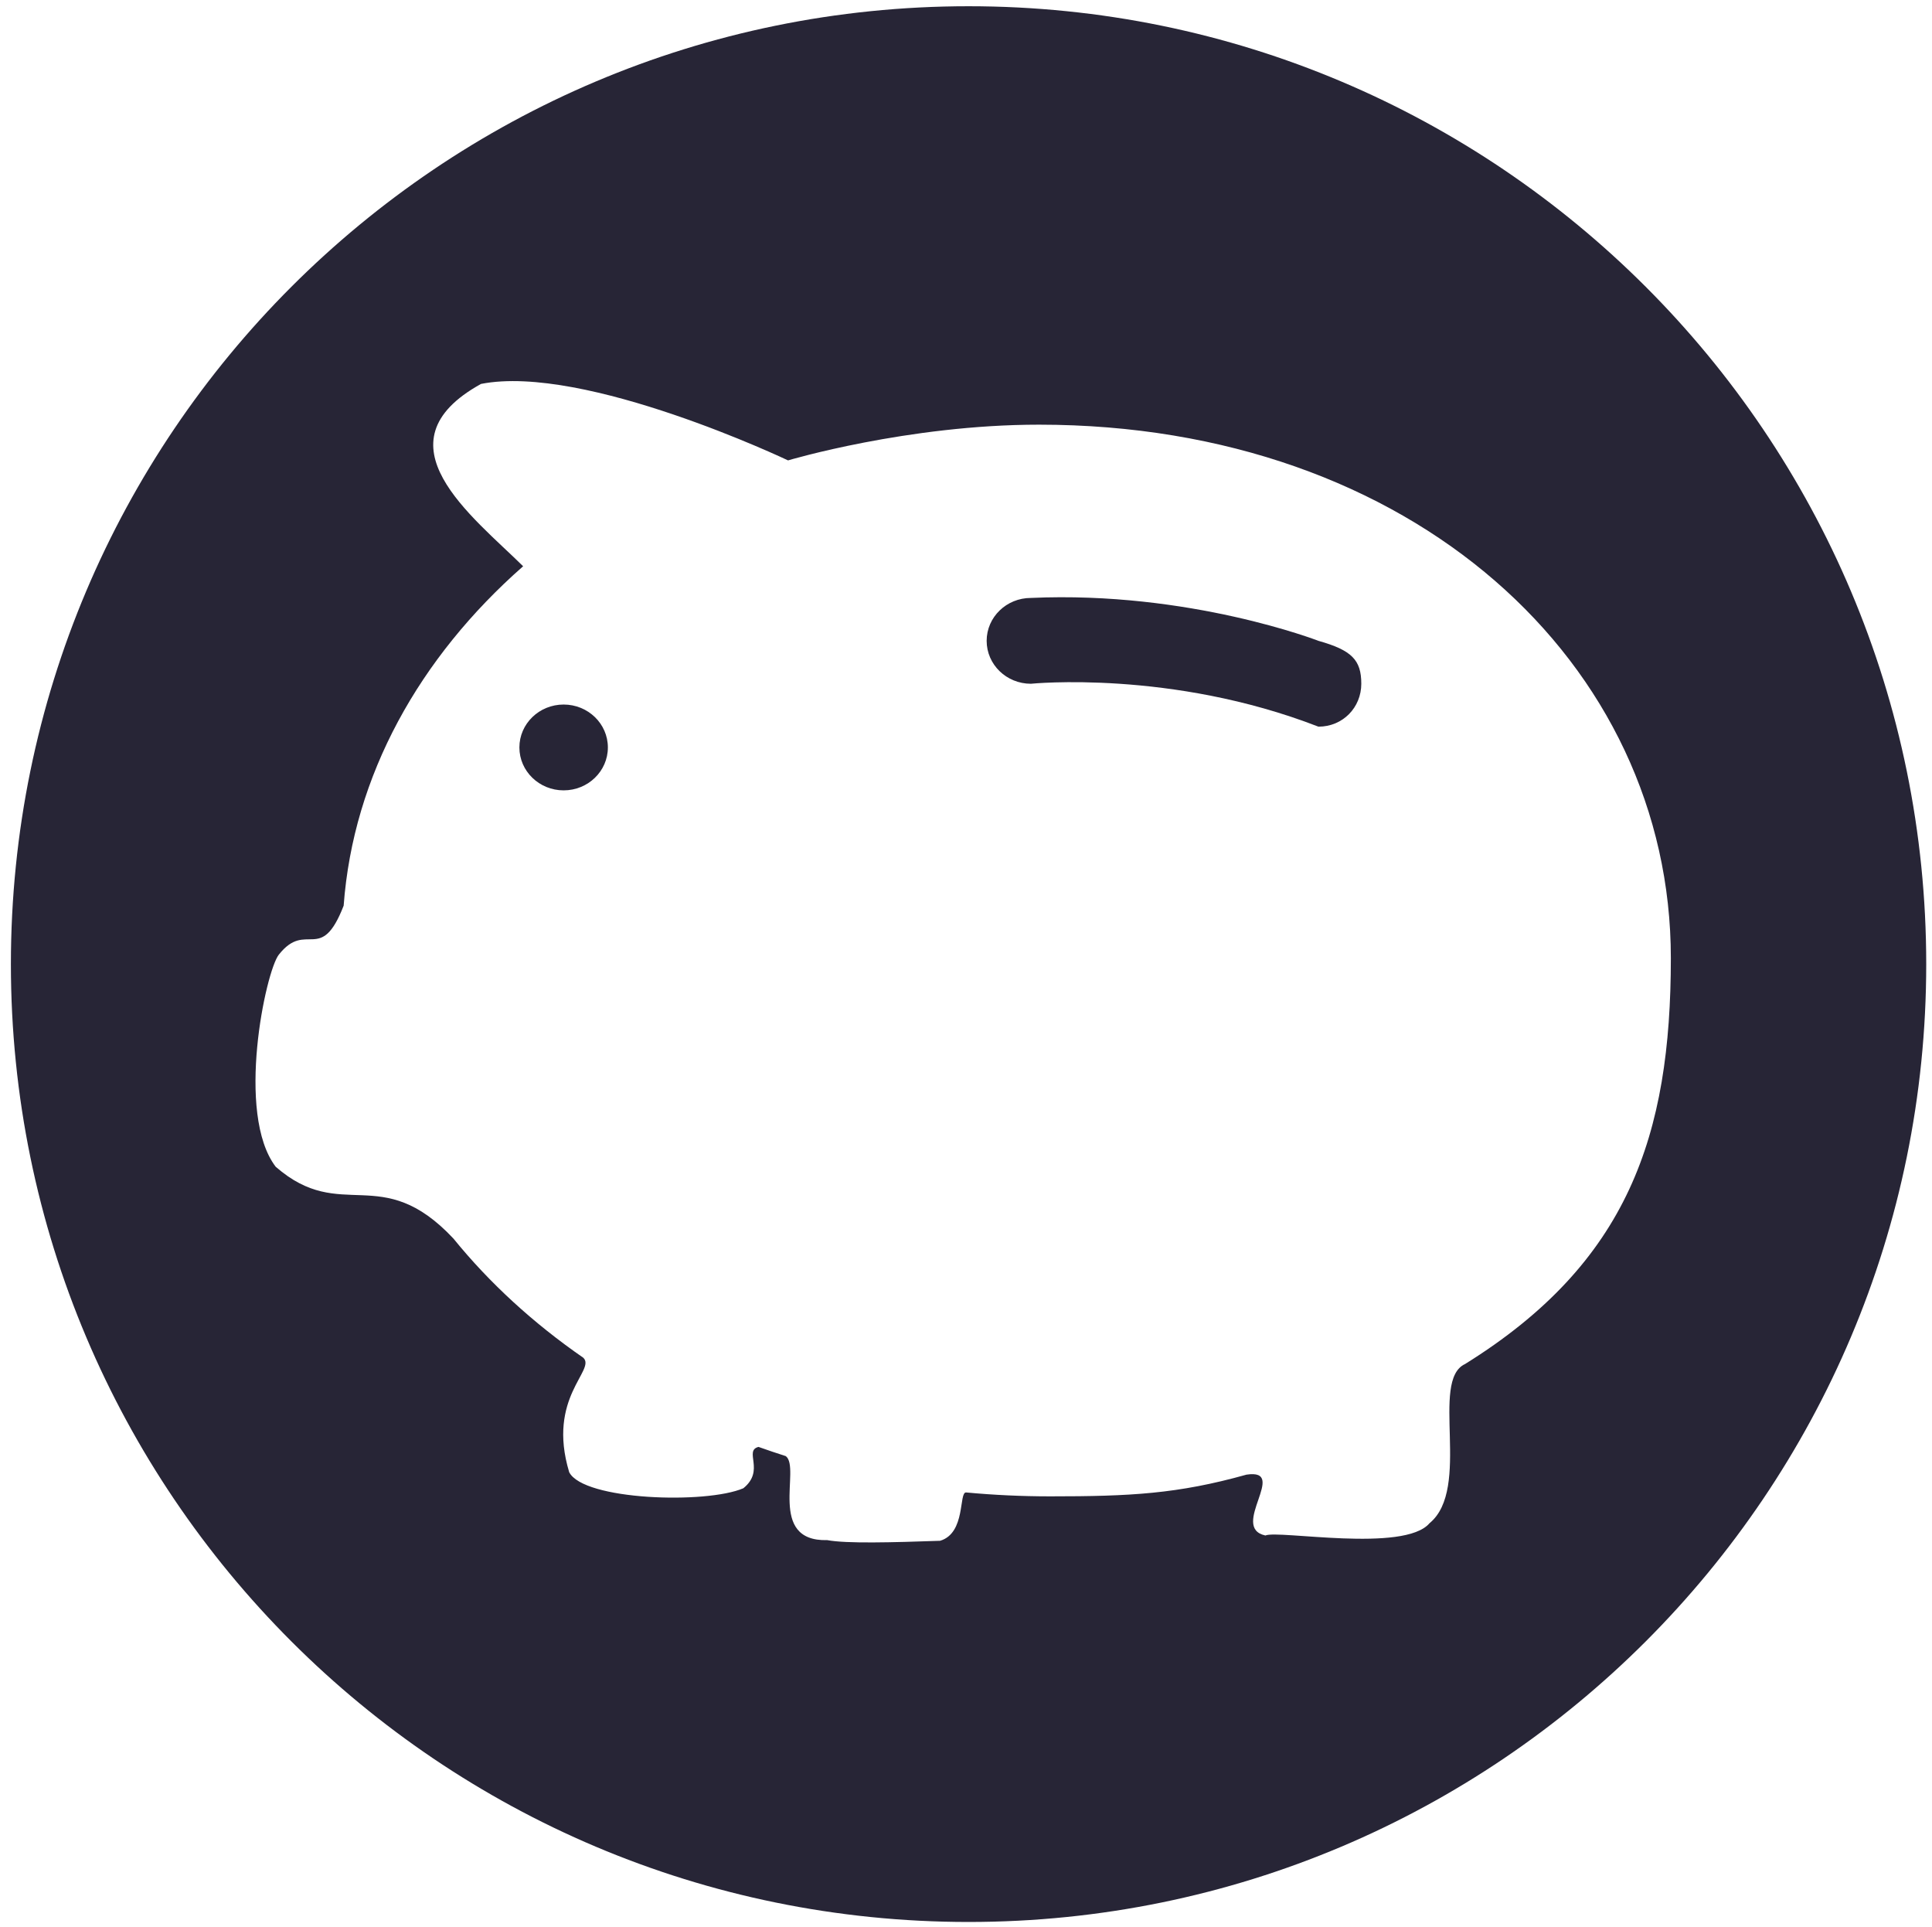
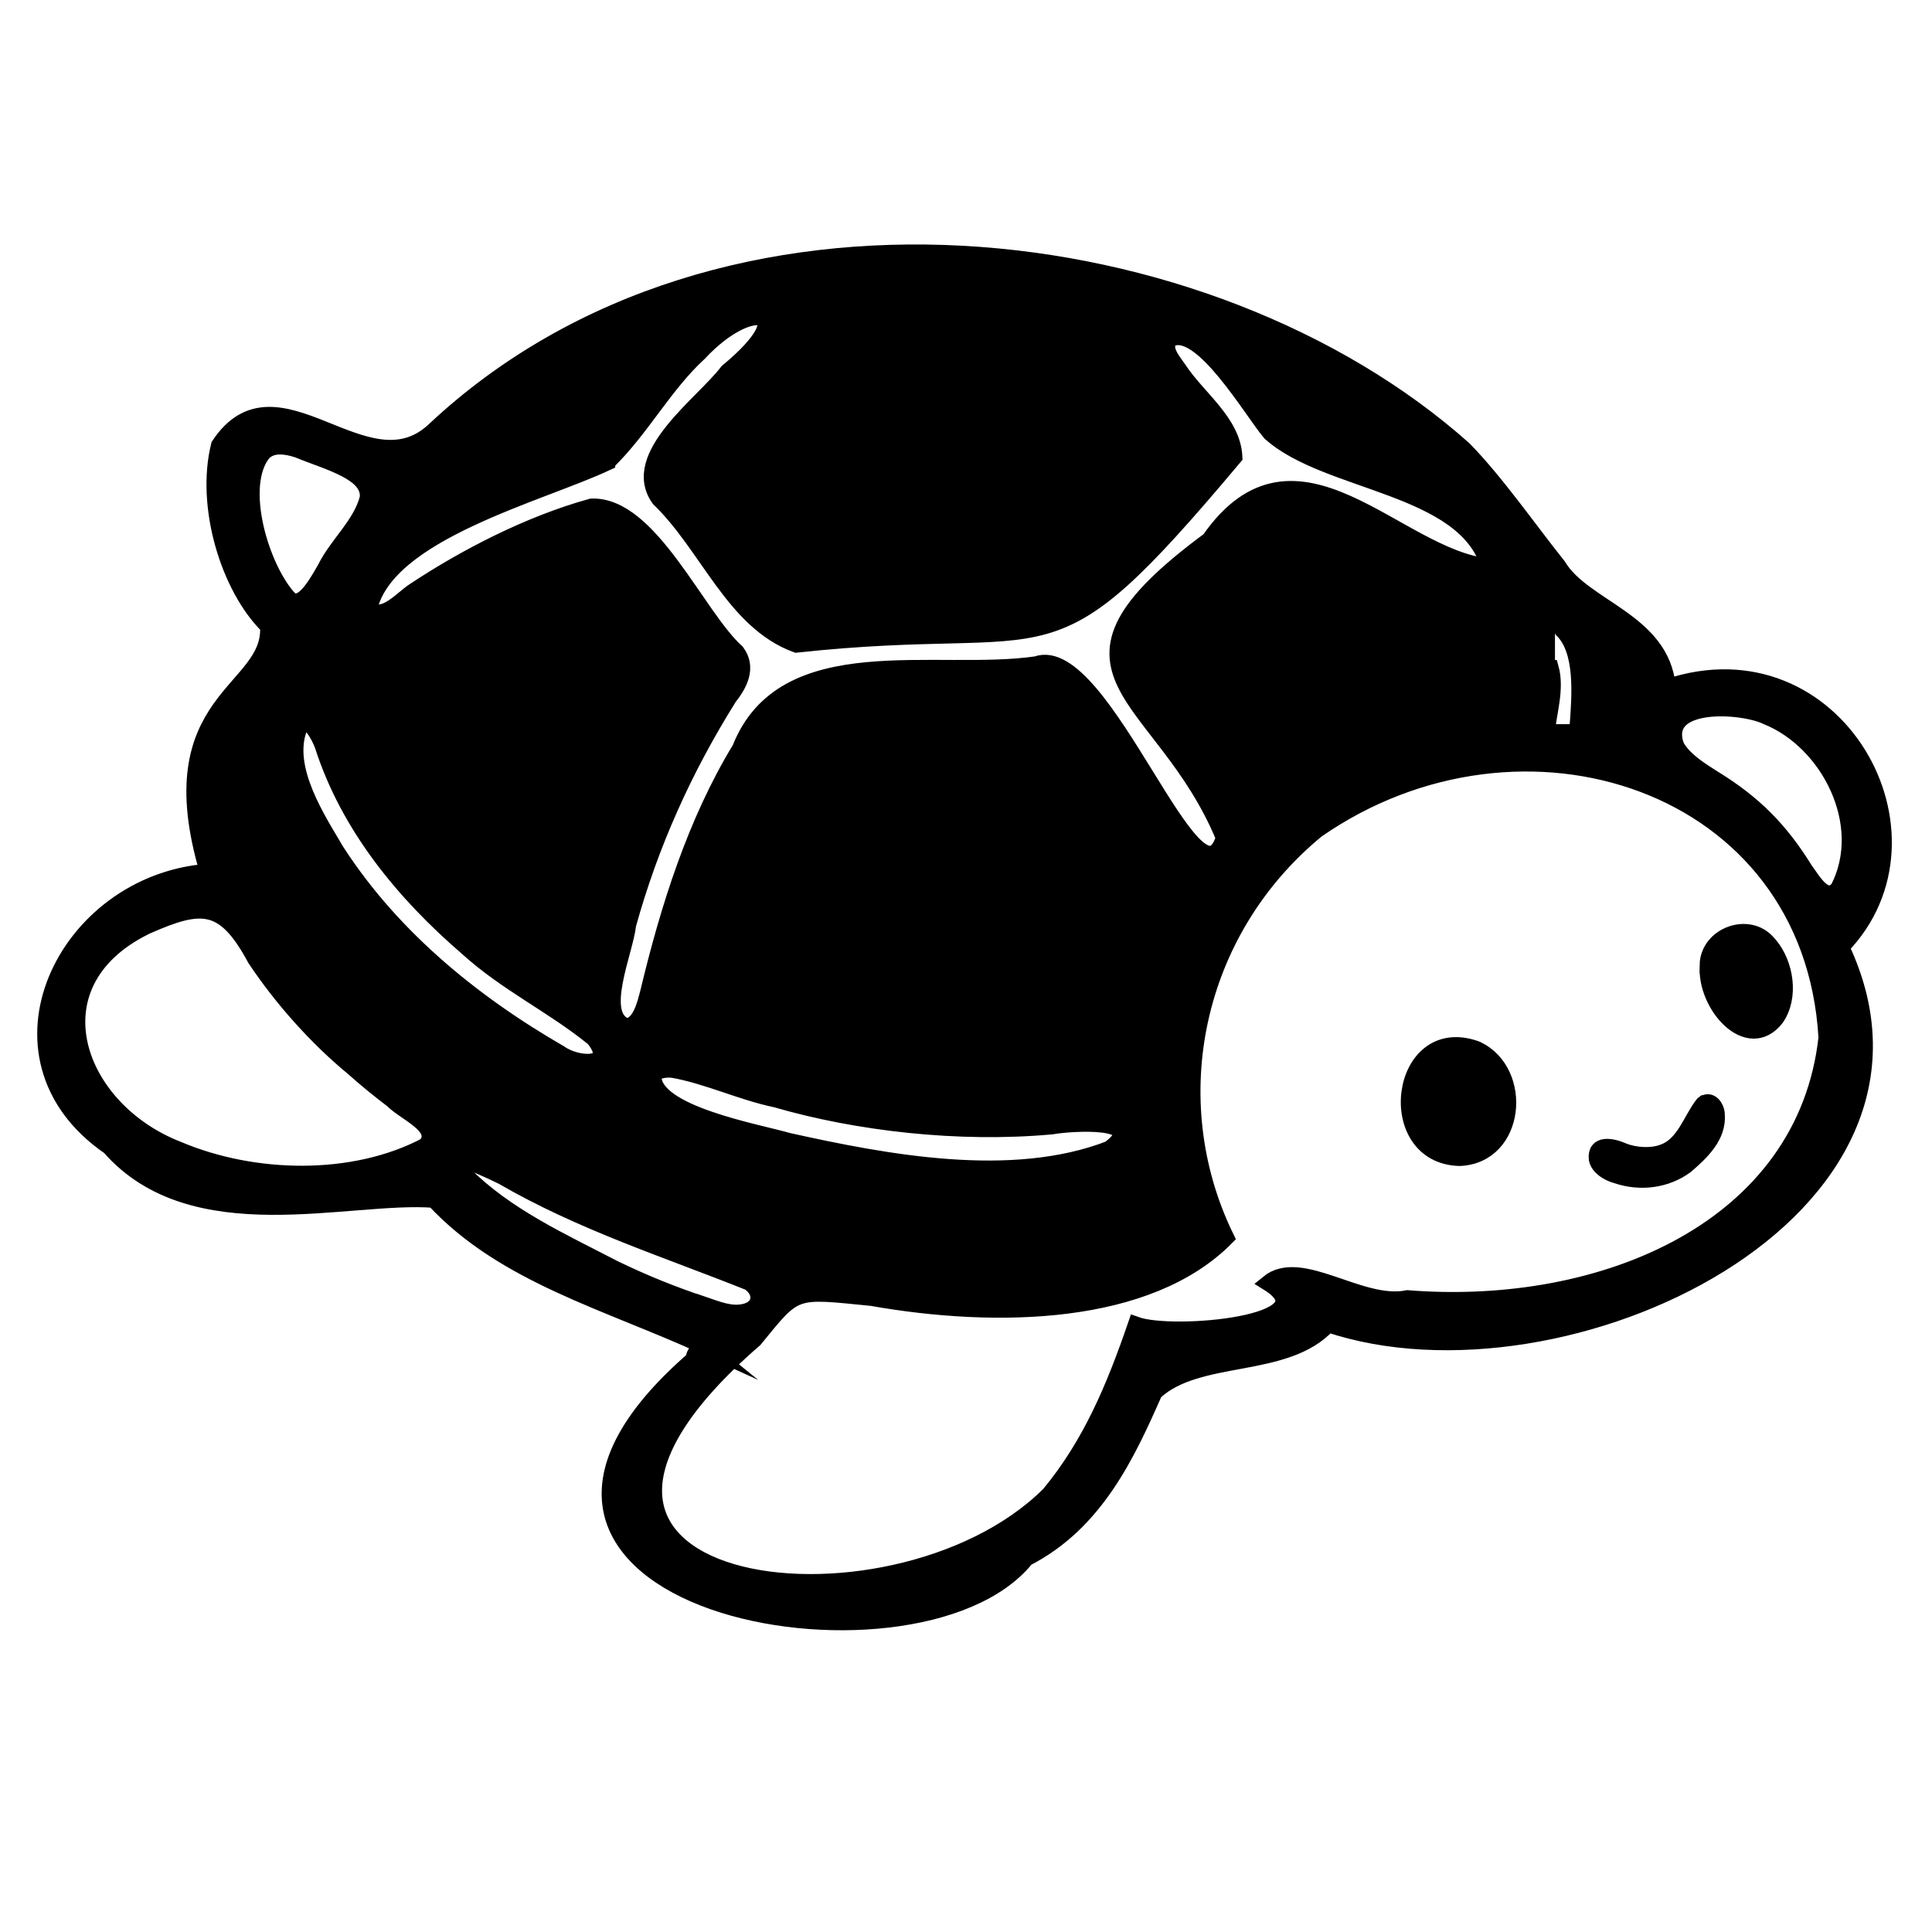
- <svg xmlns="http://www.w3.org/2000/svg" t="1716539495327" class="icon" viewBox="0 0 1027 1024" version="1.1" p-id="26904" width="256.75" height="256">
-   <path d="M700.847 340.584c0 0-68.585-26.613-152.851-22.804-12.986 0-23.516 10.211-23.516 22.804 0 12.594 10.529 22.806 23.516 22.806 0 0 74.472-7.605 152.851 22.805 12.986 0 22.781-10.211 22.781-22.805C723.628 350.794 718.611 345.573 700.847 340.584z" fill="#272536" p-id="26905" />
-   <path d="M276.095 397.24a18.922 18.349 0 1 0 47.034 0 18.922 18.349 0 1 0-47.034 0Z" fill="#272536" p-id="26906" />
-   <path d="M514.862 3.315C233.709 3.315 5.792 231.234 5.792 512.382c0 281.151 227.919 509.07 509.071 509.07 281.15 0 509.069-227.919 509.069-509.07C1023.93 231.234 796.012 3.315 514.862 3.315zM778.776 724.935c-18.866 8.696 3.63 66.144-18.889 84.603-13.41 15.813-80.443 3.475-87.241 6.514-19.335-4.198 12.702-35.764-10.046-32.336-36.571 10.244-61.773 11.537-104.316 11.537-15.123 0-30.037-0.702-44.689-2.071-4.065-0.38-0.026 21.567-13.858 25.687-25.365 0.881-49.857 1.56-59.996-0.354-32.149 0.848-13.824-38.517-22.056-44.653-4.882-1.561-9.714-3.184-14.492-4.889-8.003 2.071 3.674 12.551-8.061 21.981-19.782 8.495-84.968 6.412-92.567-8.552-12.011-39.852 14.352-54.184 7.52-60.796-26.607-18.418-49.893-39.742-69.045-63.348-38.555-41.09-59.419-7.605-94.486-38.173-21.437-28.117-5.36-103.866 1.678-112.742 14.697-18.53 22.264 5.411 34.447-26.023 5.099-69.159 40.289-131.961 95.407-180.376-26.789-26.479-79.195-65.529-22.391-96.907 55.057-10.836 163.206 40.642 163.206 40.642s63.498-18.984 133.401-18.984c198.734 0 335.878 126.95 335.878 283.53C888.178 603.294 865.582 670.995 778.776 724.935z" fill="#272536" p-id="26907" />
+ <svg xmlns="http://www.w3.org/2000/svg" version="1.1" viewBox="0 0 122.88 122.88">
+   <defs>
+     <style>
+       .st0 {
+         isolation: isolate;
+       }
+ 
+       .st1 {
+         fill: none;
+         stroke: #000;
+         stroke-miterlimit: 100;
+       }
+     </style>
+   </defs>
+   <g id="_矩形_1" data-name="矩形_1" class="st0">
+     <g id="_矩形_11" data-name="矩形_1">
+       <path d="M106.08,43.68c-.38-4.21-5.37-5.02-6.96-7.68-1.87-2.34-3.93-5.32-6-7.44-16.13-14.38-47.23-18.37-65.52-1.2-4.32,4.05-9.99-4.63-13.68.96-.97,3.9.63,9.07,3.12,11.52.25,4.22-7.13,4.51-3.84,15.6-9.04.69-14.56,11.79-6.24,17.52,5.33,6.09,15.17,2.94,20.64,3.36,4.47,4.81,11.08,6.51,17.28,9.36-.22-.18-.9.5-.72.72-17.95,15.53,14.07,21.5,21.12,12.72,4.41-2.26,6.42-6.61,8.16-10.56,2.77-2.58,8.34-1.36,11.04-4.32,14.95,5.01,40.61-7.15,32.64-24,6.9-7.1-.35-20.14-11.04-16.56ZM98.4,39.6h.72c.08.16.16.32.24.48,1.33,1.31,1.13,4.07.96,6.24-.27.21-.04-.03-.24.24h-1.68c.07-1.12.62-2.71.24-4.08h-.24v-1.92h-.24c.06-.57.1-.59.24-.96ZM38.63,29.41c2.18-2.11,3.63-4.92,5.86-6.96,3.26-3.51,6.59-2.8,1.77,1.18-1.52,2.02-6.33,5.37-4.34,8.11,3.1,2.99,4.73,7.81,8.73,9.27,17.2-1.86,15.55,2.73,27.87-11.94-.1-2.23-2.33-3.75-3.53-5.58-.37-.54-1.12-1.37-.53-1.93,1.94-.95,5.16,4.62,6.32,5.98,3.61,3.26,12.4,3.33,13.91,8.48-5.82-.54-12.25-9.63-17.78-1.69-11.6,8.57-3.02,9.46.92,18.95-1.67,5.41-7.69-12.59-11.91-11.04-6.43.93-16.06-1.72-18.86,5.37-2.85,4.69-4.56,10.14-5.84,15.48-.2.76-.49,2.07-1.36,2.18-1.95-.65-.07-4.77.1-6.46,1.43-5.14,3.56-9.88,6.42-14.45.67-.84,1.22-1.9.49-2.89-2.55-2.3-5.52-9.41-9.25-9.26-3.98,1.1-8.04,3.21-11.24,5.33-.78.48-1.95,1.94-2.89,1.21,1.05-4.88,10.83-7.3,15.14-9.33ZM70.55,73.06c-6.21,2.39-14.2.87-20.42-.51-1.95-.57-8.63-1.73-8.56-4.12l.03-.06c.16-.24.61-.37,1.17-.32,2.19.38,4.37,1.43,6.59,1.89,5.16,1.5,11.62,2.25,17.53,1.71,1.2-.22,6.27-.54,3.66,1.41ZM16.79,28.77l.11-.09c.51-.38,1.23-.33,2.05-.06,1.91.79,4.6,1.43,4.43,3.05-.43,1.69-1.94,2.93-2.71,4.49-.78,1.39-1.53,2.48-2.23,1.95-1.79-1.86-3.45-7.23-1.65-9.35ZM27.11,72.83c-4.62,2.45-10.98,2.3-15.79.26-6.52-2.53-9.38-10.48-2.14-14.1l.14-.07c3.47-1.53,4.92-1.62,6.9,2.06,1.68,2.53,3.91,5.03,6.24,6.95.83.74,1.64,1.4,2.51,2.06.76.79,3.06,1.68,2.13,2.82ZM21.11,53.63c-1.24-2.08-3.09-5.16-1.96-7.56l.06-.05c.48-.36,1.1.85,1.3,1.39,1.65,5.15,5.18,9.42,9.21,12.89,2.5,2.27,5.45,3.65,8.04,5.76,1.47,1.85-1.06,1.7-2.14.92-5.71-3.29-11-7.65-14.52-13.34ZM44.77,82.98c-2.04-.69-3.67-1.34-5.67-2.3-3.37-1.75-6.9-3.34-9.59-6.04h-.72c.15-.58.25-.53.48-.96.99.39,1.7.68,2.69,1.17,5.04,2.92,10.43,4.63,15.68,6.73.89.61.76,1.63-.32,1.85-.85.19-1.73-.18-2.55-.46ZM89.52,82.56c-3,.61-6.78-2.69-8.88-.96,4.13,2.57-6.04,3.5-8.4,2.64-1.39,4.04-2.88,7.61-5.52,10.8-10.1,10.05-37.43,6.36-18.72-9.84,2.66-3.26,2.41-3.14,7.44-2.64,7.98,1.41,17.59,1.19,22.56-3.84-4.28-8.77-2.06-19.49,5.76-25.92,13.03-9.04,31.46-3.11,32.4,13.2-1.35,12.1-14.11,17.55-26.64,16.56ZM114.82,55.33c-1.57-2.54-3.24-4.24-5.83-5.83-.82-.52-1.76-1.1-2.28-1.91l-.08-.13c-1.08-2.96,4.14-2.64,5.73-1.87,3.95,1.58,6.64,6.85,4.55,10.91-.81.96-1.6-.52-2.09-1.17ZM108.61,61.39c-.21,2.53,2.58,5.67,4.37,3.37.94-1.36.6-3.45-.41-4.66l-.1-.11c-1.23-1.48-3.84-.53-3.87,1.4ZM93.95,66.73l-.13-.05c-4.9-1.67-5.94,6.86-.98,6.98,3.66-.16,4.13-5.48,1.11-6.93ZM108.39,70.16l-.09.07c-.75.96-1.18,2.53-2.46,3.02-.77.32-1.87.24-2.6-.06-.71-.31-1.8-.53-1.69.53.11.53.71.9,1.26,1.05,1.52.52,3.17.3,4.42-.62.98-.85,2.1-1.88,1.97-3.3-.02-.43-.39-.94-.8-.69Z" />
+       <path class="st1" d="M106.08,43.68c-.38-4.21-5.37-5.02-6.96-7.68-1.87-2.34-3.93-5.32-6-7.44-16.13-14.38-47.23-18.37-65.52-1.2-4.32,4.05-9.99-4.63-13.68.96-.97,3.9.63,9.07,3.12,11.52.25,4.22-7.13,4.51-3.84,15.6-9.04.69-14.56,11.79-6.24,17.52,5.33,6.09,15.17,2.94,20.64,3.36,4.47,4.81,11.08,6.51,17.28,9.36-.22-.18-.9.5-.72.72-17.95,15.53,14.07,21.5,21.12,12.72,4.41-2.26,6.42-6.61,8.16-10.56,2.77-2.58,8.34-1.36,11.04-4.32,14.95,5.01,40.61-7.15,32.64-24,6.9-7.1-.35-20.14-11.04-16.56ZM98.4,39.6h.72c.08.16.16.32.24.48,1.33,1.31,1.13,4.07.96,6.24-.27.21-.04-.03-.24.24h-1.68c.07-1.12.62-2.71.24-4.08h-.24v-1.92h-.24c.06-.57.1-.59.24-.96ZM38.63,29.41c2.18-2.11,3.63-4.92,5.86-6.96,3.26-3.51,6.59-2.8,1.77,1.18-1.52,2.02-6.33,5.37-4.34,8.11,3.1,2.99,4.73,7.81,8.73,9.27,17.2-1.86,15.55,2.73,27.87-11.94-.1-2.23-2.33-3.75-3.53-5.58-.37-.54-1.12-1.37-.53-1.93,1.94-.95,5.16,4.62,6.32,5.98,3.61,3.26,12.4,3.33,13.91,8.48-5.82-.54-12.25-9.63-17.78-1.69-11.6,8.57-3.02,9.46.92,18.95-1.67,5.41-7.69-12.59-11.91-11.04-6.43.93-16.06-1.72-18.86,5.37-2.85,4.69-4.56,10.14-5.84,15.48-.2.76-.49,2.07-1.36,2.18-1.95-.65-.07-4.77.1-6.46,1.43-5.14,3.56-9.88,6.42-14.45.67-.84,1.22-1.9.49-2.89-2.55-2.3-5.52-9.41-9.25-9.26-3.98,1.1-8.04,3.21-11.24,5.33-.78.48-1.95,1.94-2.89,1.21,1.05-4.88,10.83-7.3,15.14-9.33ZM70.55,73.06c-6.21,2.39-14.2.87-20.42-.51-1.95-.57-8.63-1.73-8.56-4.12l.03-.06c.16-.24.61-.37,1.17-.32,2.19.38,4.37,1.43,6.59,1.89,5.16,1.5,11.62,2.25,17.53,1.71,1.2-.22,6.27-.54,3.66,1.41ZM16.79,28.77l.11-.09c.51-.38,1.23-.33,2.05-.06,1.91.79,4.6,1.43,4.43,3.05-.43,1.69-1.94,2.93-2.71,4.49-.78,1.39-1.53,2.48-2.23,1.95-1.79-1.86-3.45-7.23-1.65-9.35ZM27.11,72.83c-4.62,2.45-10.98,2.3-15.79.26-6.52-2.53-9.38-10.48-2.14-14.1l.14-.07c3.47-1.53,4.92-1.62,6.9,2.06,1.68,2.53,3.91,5.03,6.24,6.95.83.74,1.64,1.4,2.51,2.06.76.79,3.06,1.68,2.13,2.82ZM21.11,53.63c-1.24-2.08-3.09-5.16-1.96-7.56l.06-.05c.48-.36,1.1.85,1.3,1.39,1.65,5.15,5.18,9.42,9.21,12.89,2.5,2.27,5.45,3.65,8.04,5.76,1.47,1.85-1.06,1.7-2.14.92-5.71-3.29-11-7.65-14.52-13.34ZM44.77,82.98c-2.04-.69-3.67-1.34-5.67-2.3-3.37-1.75-6.9-3.34-9.59-6.04h-.72c.15-.58.25-.53.48-.96.99.39,1.7.68,2.69,1.17,5.04,2.92,10.43,4.63,15.68,6.73.89.61.76,1.63-.32,1.85-.85.19-1.73-.18-2.55-.46ZM89.52,82.56c-3,.61-6.78-2.69-8.88-.96,4.13,2.57-6.04,3.5-8.4,2.64-1.39,4.04-2.88,7.61-5.52,10.8-10.1,10.05-37.43,6.36-18.72-9.84,2.66-3.26,2.41-3.14,7.44-2.64,7.98,1.41,17.59,1.19,22.56-3.84-4.28-8.77-2.06-19.49,5.76-25.92,13.03-9.04,31.46-3.11,32.4,13.2-1.35,12.1-14.11,17.55-26.64,16.56ZM114.82,55.33c-1.57-2.54-3.24-4.24-5.83-5.83-.82-.52-1.76-1.1-2.28-1.91l-.08-.13c-1.08-2.96,4.14-2.64,5.73-1.87,3.95,1.58,6.64,6.85,4.55,10.91-.81.96-1.6-.52-2.09-1.17ZM108.61,61.39c-.21,2.53,2.58,5.67,4.37,3.37.94-1.36.6-3.45-.41-4.66l-.1-.11c-1.23-1.48-3.84-.53-3.87,1.4ZM93.95,66.73l-.13-.05c-4.9-1.67-5.94,6.86-.98,6.98,3.66-.16,4.13-5.48,1.11-6.93ZM108.39,70.16l-.09.07c-.75.96-1.18,2.53-2.46,3.02-.77.32-1.87.24-2.6-.06-.71-.31-1.8-.53-1.69.53.11.53.71.9,1.26,1.05,1.52.52,3.17.3,4.42-.62.98-.85,2.1-1.88,1.97-3.3-.02-.43-.39-.94-.8-.69Z" />
+     </g>
+   </g>
</svg>
